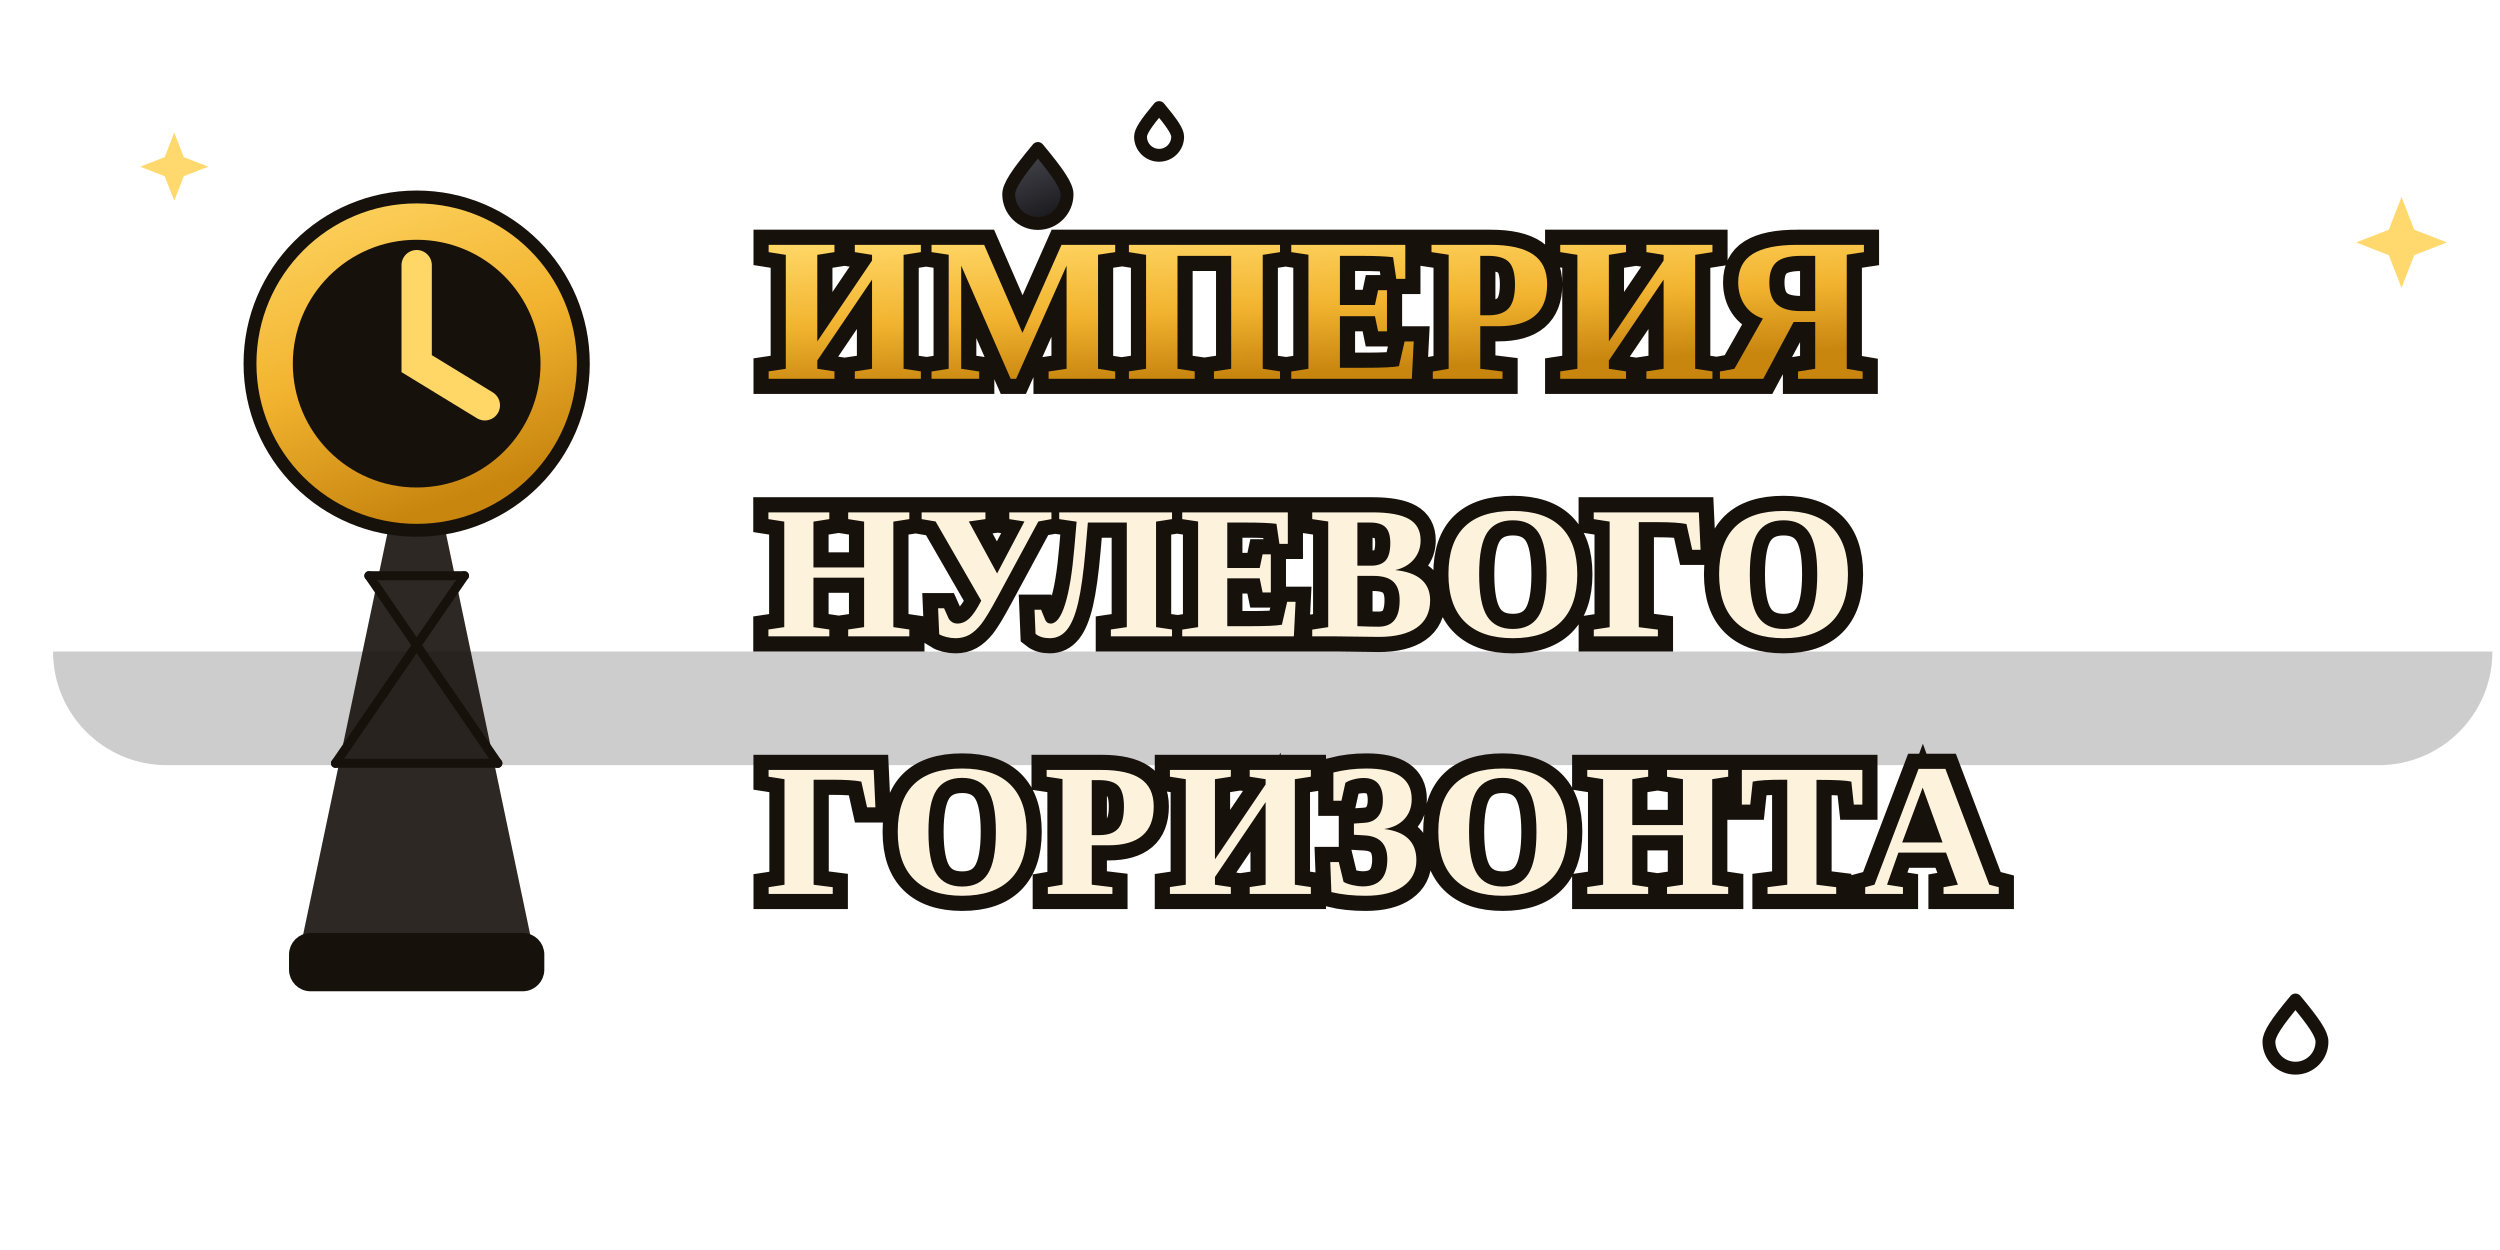
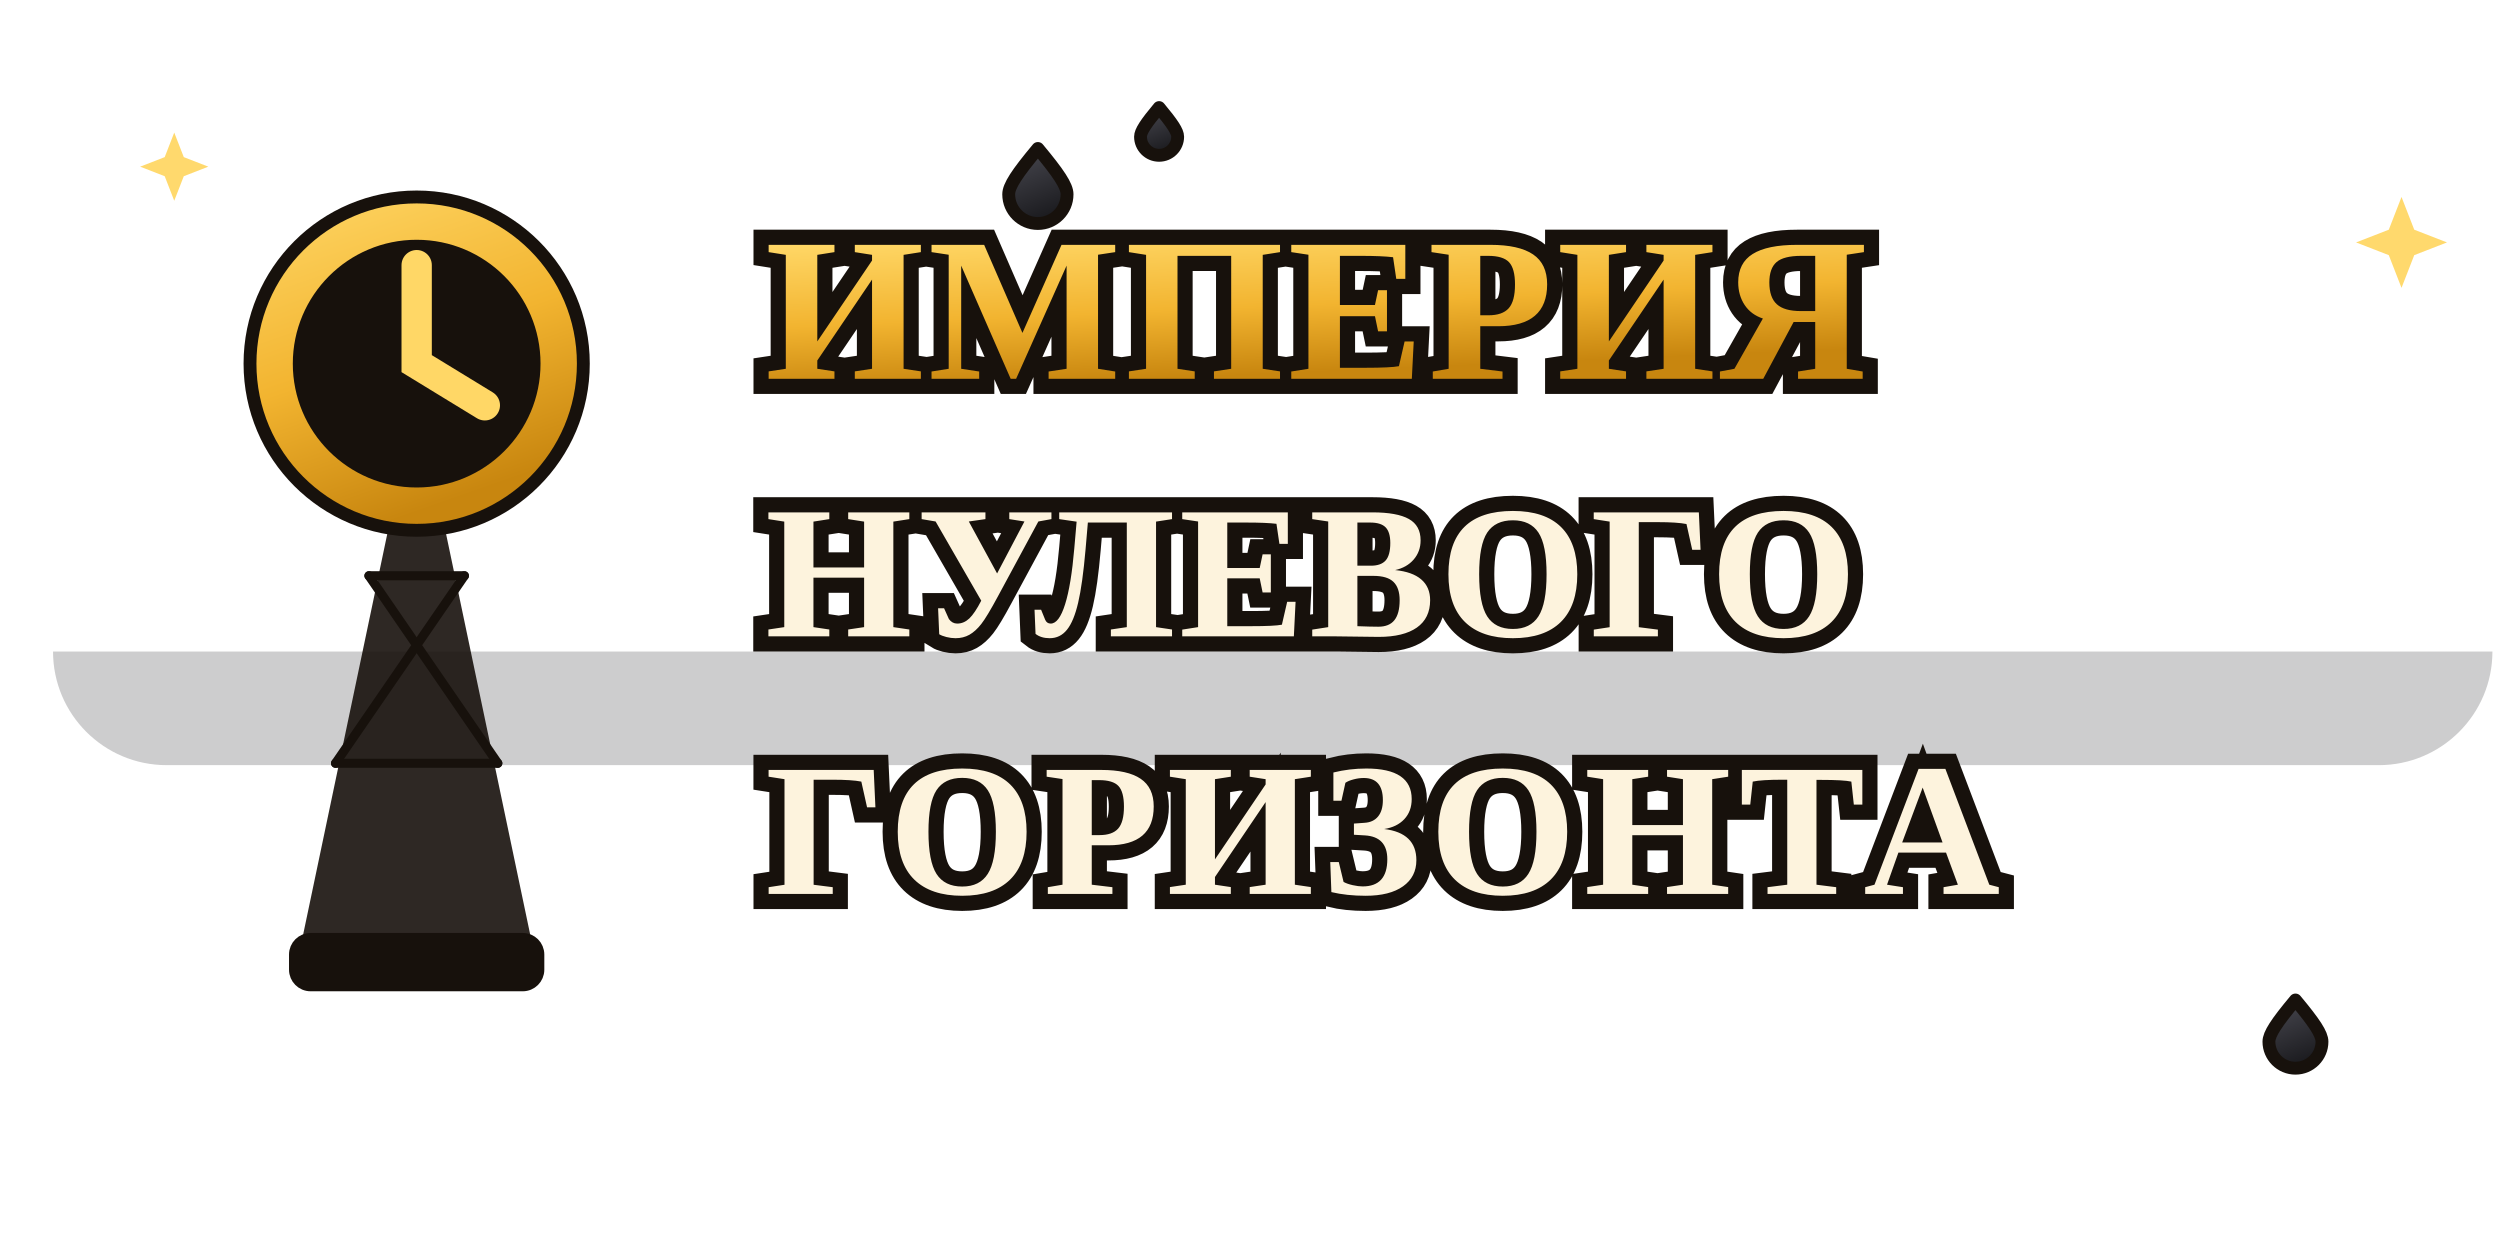
<svg xmlns="http://www.w3.org/2000/svg" viewBox="0 0 660 330" role="img">
  <defs>
    <linearGradient id="skyGrad" x1="0" y1="0" x2="0" y2="1">
      <stop offset="0%" stop-color="#1d2b45" />
      <stop offset="45%" stop-color="#5a3b56" />
      <stop offset="100%" stop-color="#c8763a" />
    </linearGradient>
    <linearGradient id="oilGrad" x1="0" y1="0" x2="0.3" y2="1">
      <stop offset="0%" stop-color="#4a4a52" />
      <stop offset="100%" stop-color="#1c1c20" />
    </linearGradient>
    <linearGradient id="goldGrad" x1="0" y1="0" x2="0.35" y2="1">
      <stop offset="0%" stop-color="#ffd766" />
      <stop offset="55%" stop-color="#f2b430" />
      <stop offset="100%" stop-color="#c8860f" />
    </linearGradient>
    <linearGradient id="steelGrad" x1="0" y1="0" x2="0.25" y2="1">
      <stop offset="0%" stop-color="#d7dee3" />
      <stop offset="55%" stop-color="#9aa4ad" />
      <stop offset="100%" stop-color="#6d7780" />
    </linearGradient>
    <linearGradient id="rockGrad" x1="0" y1="0" x2="0" y2="1">
      <stop offset="0%" stop-color="#8a6a4a" />
      <stop offset="100%" stop-color="#5c4029" />
    </linearGradient>
    <linearGradient id="skinGrad" x1="0" y1="0" x2="0.3" y2="1">
      <stop offset="0%" stop-color="#ffd3ae" />
      <stop offset="100%" stop-color="#e8a878" />
    </linearGradient>
  </defs>
  <g transform="translate(6,4)">
    <path d="M8 168h644a30 30 0 0 1 -30 30H38a30 30 0 0 1 -30 -30Z" fill="#1c1c20" opacity="0.22" />
    <path d="M72.5 250L104 100L135.5 250Z" fill="#17110c" opacity="0.9" />
    <path d="M72.5 250L135.5 250" stroke="#17110c" stroke-width="2.4" fill="none" stroke-linecap="round" />
    <path d="M82.58 197.5L125.42 197.5" stroke="#17110c" stroke-width="2.4" fill="none" stroke-linecap="round" />
    <path d="M91.4 148L116.6 148" stroke="#17110c" stroke-width="2.4" fill="none" stroke-linecap="round" />
    <path d="M82.58 197.5L116.6 148" stroke="#17110c" stroke-width="2.4" fill="none" stroke-linecap="round" />
    <path d="M125.42 197.5L91.4 148" stroke="#17110c" stroke-width="2.4" fill="none" stroke-linecap="round" />
    <circle cx="104" cy="92" r="44" fill="url(#goldGrad)" stroke="#17110c" stroke-width="3.4" stroke-linejoin="round" stroke-linecap="round" />
    <circle cx="104" cy="92" r="31" fill="#17110c" stroke="#17110c" stroke-width="3.4" stroke-linejoin="round" stroke-linecap="round" />
    <path d="M104 66v26l18 11" fill="none" stroke="#ffd766" stroke-width="8" stroke-linecap="round" />
    <rect x="72" y="244" width="64" height="12" rx="4" fill="#17110c" stroke="#17110c" stroke-width="3.4" stroke-linejoin="round" stroke-linecap="round" />
    <text x="196" y="96" font-family="Georgia, 'Times New Roman', serif" font-size="54" font-weight="700" fill="url(#goldGrad)" stroke="#17110c" stroke-width="8" paint-order="stroke" letter-spacing="1">ИМПЕРИЯ</text>
    <text x="196" y="164" font-family="Georgia, 'Times New Roman', serif" font-size="50" font-weight="700" fill="#fdf3dd" stroke="#17110c" stroke-width="8" paint-order="stroke" letter-spacing="1">НУЛЕВОГО</text>
    <text x="196" y="232" font-family="Georgia, 'Times New Roman', serif" font-size="50" font-weight="700" fill="#fdf3dd" stroke="#17110c" stroke-width="8" paint-order="stroke" letter-spacing="2">ГОРИЗОНТА</text>
    <path d="M268 35.2c5.5 6.6 7.7 9.9 7.7 12.1a7.7 7.7 0 0 1 -15.4 0c0 -2.2 2.2 -5.5 7.7 -12.1Z" fill="url(#oilGrad)" stroke="#17110c" stroke-width="3.4" stroke-linejoin="round" stroke-linecap="round" />
-     <path d="M300 24.4c3.5 4.2 4.9 6.3 4.9 7.7a4.9 4.9 0 0 1 -9.8 0c0 -1.4 1.4 -3.5 4.9 -7.7Z" fill="url(#oil)" stroke="#17110c" stroke-width="3.4" stroke-linejoin="round" stroke-linecap="round" />
-     <path d="M600 260c5 6 7 9 7 11a7 7 0 0 1 -14 0c0 -2 2 -5 7 -11Z" fill="url(#oil)" stroke="#17110c" stroke-width="3.4" stroke-linejoin="round" stroke-linecap="round" />
+     <path d="M300 24.4c3.5 4.2 4.9 6.3 4.9 7.7a4.9 4.9 0 0 1 -9.8 0c0 -1.4 1.4 -3.5 4.9 -7.7Z" fill="url(#oilGrad)" stroke="#17110c" stroke-width="3.4" stroke-linejoin="round" stroke-linecap="round" />
+     <path d="M600 260c5 6 7 9 7 11a7 7 0 0 1 -14 0c0 -2 2 -5 7 -11Z" fill="url(#oilGrad)" stroke="#17110c" stroke-width="3.4" stroke-linejoin="round" stroke-linecap="round" />
    <path d="M628 48L631.36 56.64L640 60L631.36 63.36L628 72L624.64 63.36L616 60L624.64 56.64Z" fill="#ffd766" opacity="0.95" />
    <path d="M40 31L42.52 37.48L49 40L42.52 42.52L40 49L37.48 42.52L31 40L37.48 37.48Z" fill="#ffd766" opacity="0.95" />
  </g>
</svg>
